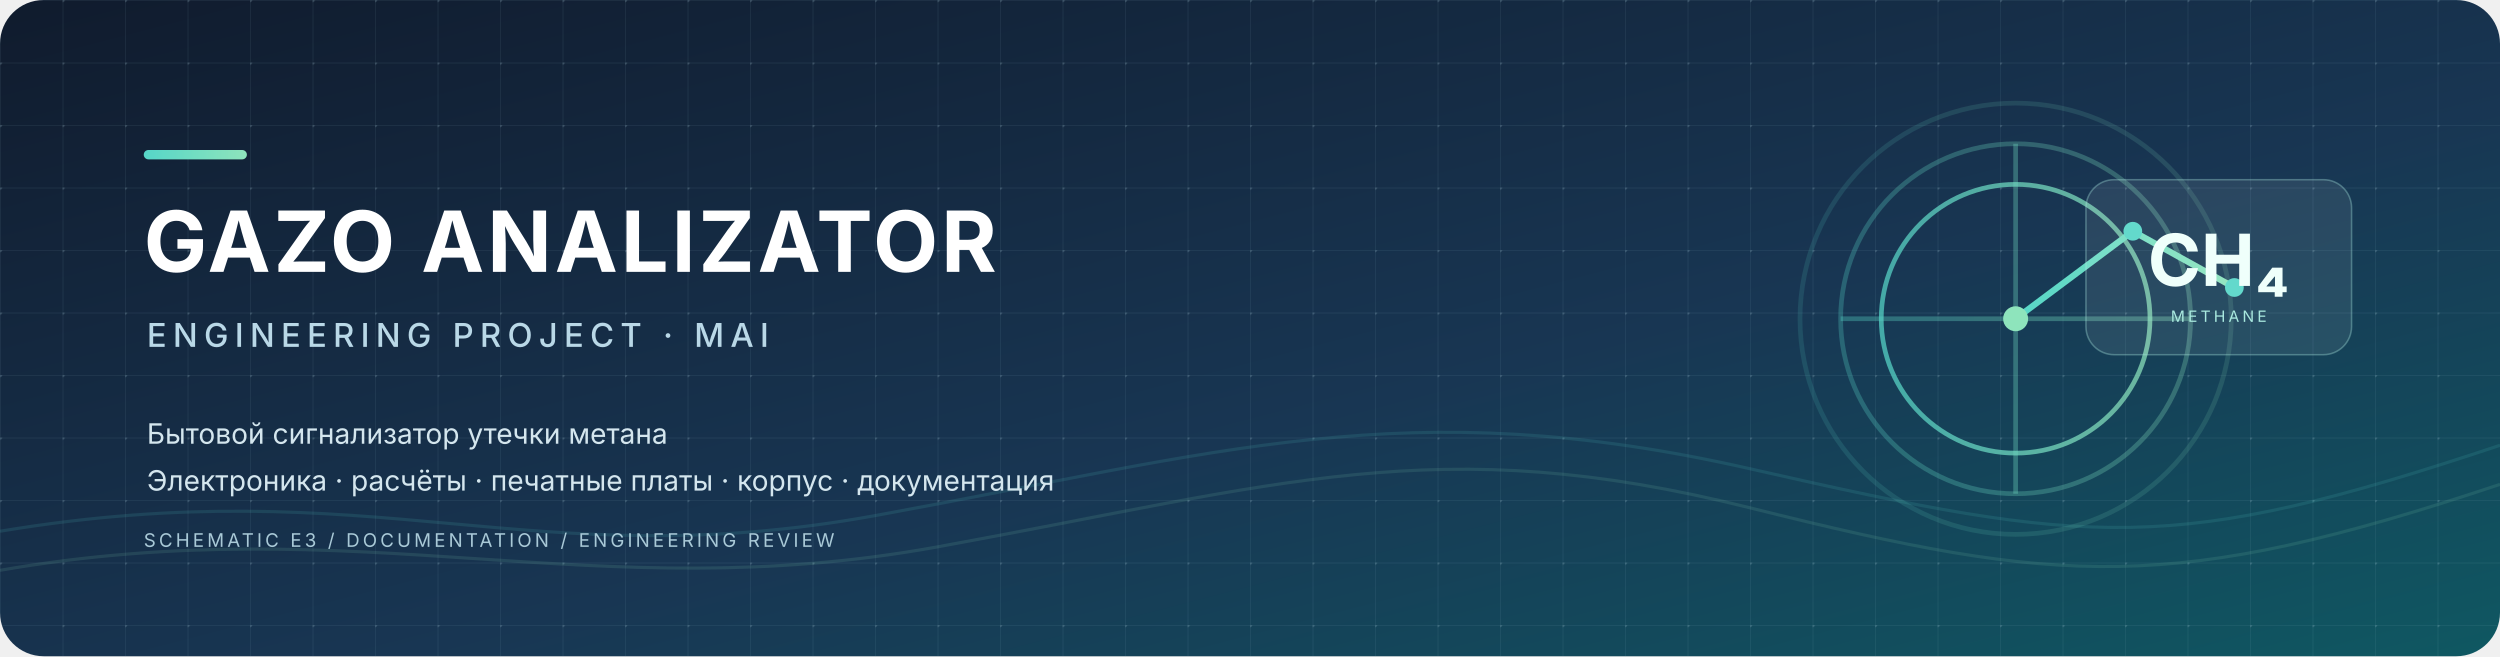
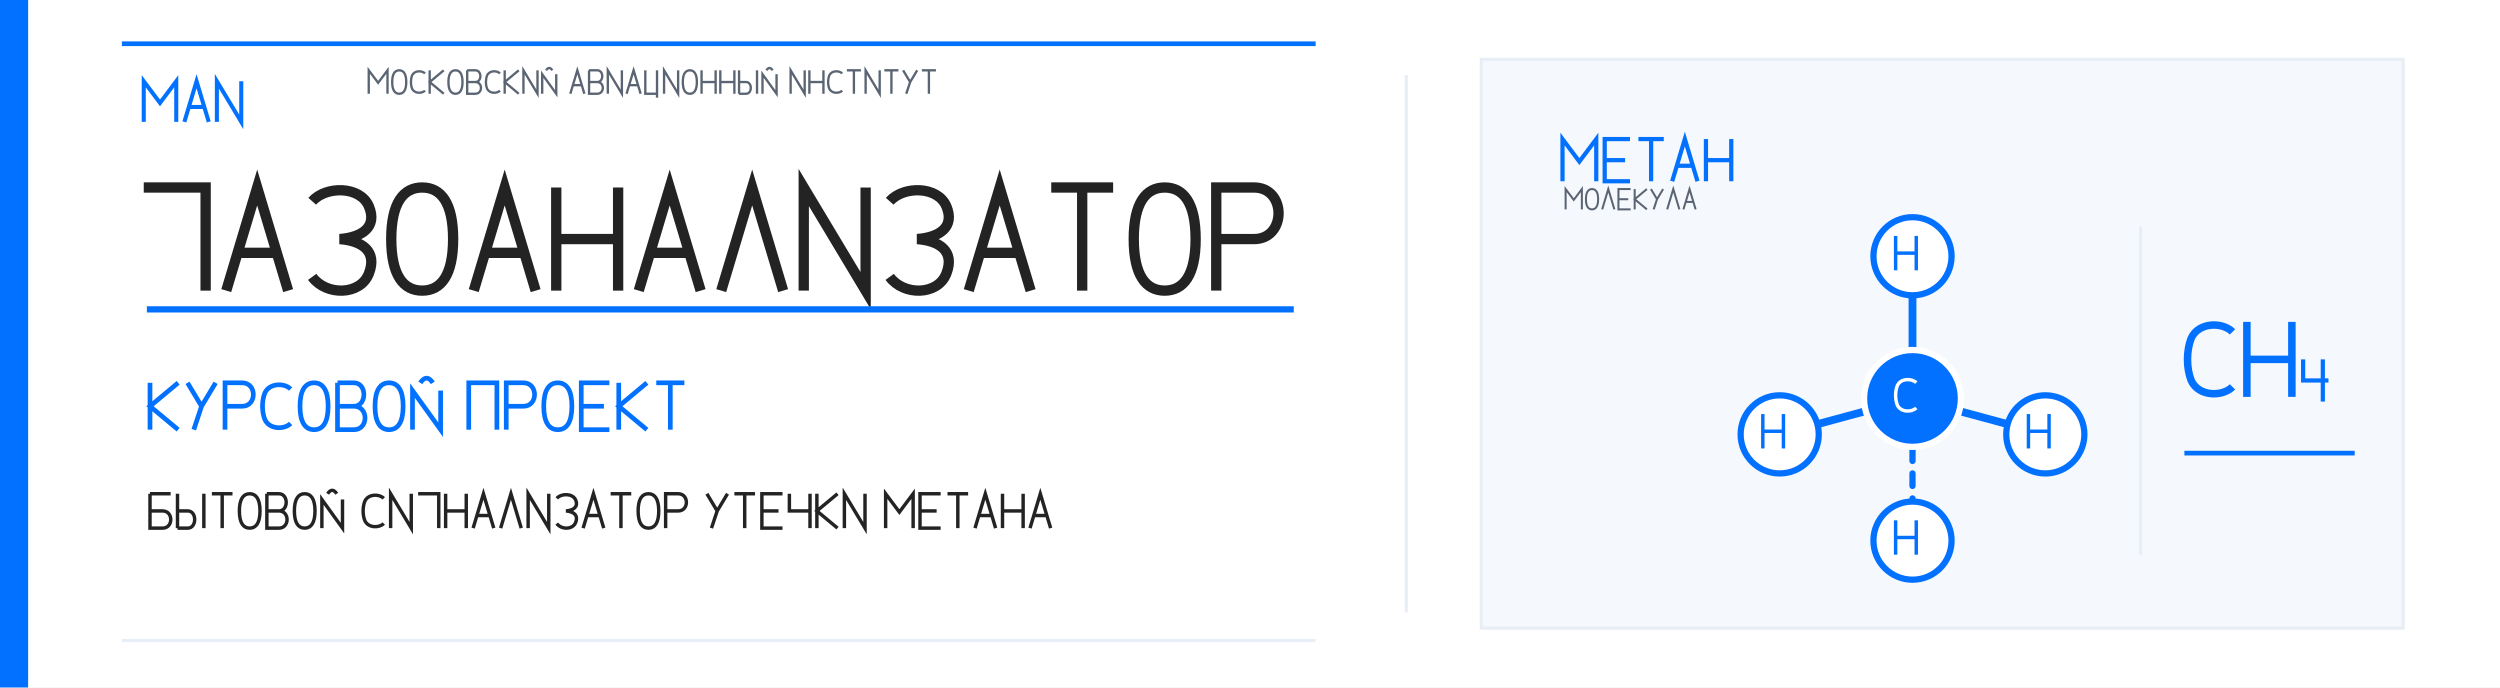
- <svg xmlns="http://www.w3.org/2000/svg" width="1600" height="420" viewBox="0 0 1600 420" role="img" aria-labelledby="title desc">
-   <defs>
-     <linearGradient id="bg" x1="0" y1="0" x2="1" y2="1">
-       <stop offset="0" stop-color="#101b2d" />
-       <stop offset="0.58" stop-color="#183653" />
-       <stop offset="1" stop-color="#0f5862" />
-     </linearGradient>
-     <linearGradient id="accent" x1="0" y1="0" x2="1" y2="0">
-       <stop offset="0" stop-color="#56d6c8" />
-       <stop offset="1" stop-color="#8ee4bc" />
-     </linearGradient>
-     <pattern id="grid" width="40" height="40" patternUnits="userSpaceOnUse">
-       <path d="M40 0H0V40" fill="none" stroke="#b7d8e8" stroke-opacity=".09" stroke-width="1" />
-       <circle cx="0" cy="0" r="1.5" fill="#b7d8e8" fill-opacity=".18" />
-     </pattern>
-   </defs>
-   <rect width="1600" height="420" rx="28" fill="url(#bg)" />
-   <rect width="1600" height="420" rx="28" fill="url(#grid)" />
-   <path d="M0 340 C240 300 340 370 560 330 S900 250 1120 300 S1390 355 1600 285" fill="none" stroke="#56d6c8" stroke-opacity=".13" stroke-width="2" />
-   <path d="M0 365 C230 325 380 390 600 350 S920 275 1120 325 S1390 380 1600 310" fill="none" stroke="#8ee4bc" stroke-opacity=".12" stroke-width="2" />
-   <g transform="translate(1120 72)" fill="none" stroke="url(#accent)" stroke-width="3">
-     <circle cx="170" cy="132" r="86" stroke-opacity=".72" />
-     <circle cx="170" cy="132" r="112" stroke-opacity=".28" />
-     <circle cx="170" cy="132" r="138" stroke-opacity=".14" />
-     <path d="M170 20V244M58 132H282" stroke-opacity=".34" />
-     <path d="M170 132 L245 76 L310 112" stroke-width="4" stroke-linecap="round" stroke-linejoin="round" />
-     <circle cx="170" cy="132" r="8" fill="#8ee4bc" stroke="none" />
-     <circle cx="245" cy="76" r="6" fill="#56d6c8" stroke="none" />
-     <circle cx="310" cy="112" r="6" fill="#56d6c8" stroke="none" />
+ <svg xmlns="http://www.w3.org/2000/svg" width="1600" height="440" viewBox="0 0 1600 440" role="img" aria-labelledby="title desc">
+   <rect width="1600" height="440" fill="#FFFFFF" />
+   <rect x="0" y="0" width="18" height="440" fill="#0271FF" />
+   <path d="M78 28 H842" stroke="#0271FF" stroke-width="3" />
+   <path d="M78 410 H842" stroke="#E8EEF6" stroke-width="2" />
+   <g transform="translate(92.00 52.00) scale(0.43333)" fill="none" stroke="#0271FF" stroke-width="6.000" stroke-linecap="butt" stroke-linejoin="miter">
+     <path d="M0 60 V0 L24 32 L48 0 V60" transform="translate(0.00 0)" />
+     <path d="M0 60 L18 0 L36 60 M7 38 H29" transform="translate(60.00 0)" />
+     <path d="M0 60 V0 L36 60 V0" transform="translate(108.00 0)" />
  </g>
-   <g transform="translate(1335 115)">
-     <rect width="170" height="112" rx="18" fill="#ffffff" fill-opacity=".08" stroke="#a9e9df" stroke-opacity=".35" />
-     <text x="85" y="68" text-anchor="middle" font-family="Inter,Segoe UI,Arial,sans-serif" font-size="46" font-weight="700" fill="#effffb">CH₄</text>
-     <text x="85" y="91" text-anchor="middle" font-family="Inter,Segoe UI,Arial,sans-serif" font-size="10" letter-spacing="2" fill="#a9e9df">METHANE</text>
+   <g transform="translate(236.00 45.00) scale(0.25)" fill="none" stroke="#5A6472" stroke-width="6.000" stroke-linecap="butt" stroke-linejoin="miter">
+     <path d="M0 60 V0 L24 32 L48 0 V60" transform="translate(0.00 0)" />
+     <path d="M18 0 C7 0 0 9 0 30 C0 51 7 60 18 60 C29 60 36 51 36 30 C36 9 29 0 18 0 Z" transform="translate(60.00 0)" />
+     <path d="M36 8 C28 0 9 0 3 13 C-1 23 -1 37 3 47 C9 60 28 60 36 52" transform="translate(108.00 0)" />
+     <path d="M0 0 V60 M36 0 L0 30 L36 60" transform="translate(156.00 0)" />
+     <path d="M18 0 C7 0 0 9 0 30 C0 51 7 60 18 60 C29 60 36 51 36 30 C36 9 29 0 18 0 Z" transform="translate(204.00 0)" />
+     <path d="M0 0 V60 H21 C40 60 40 30 21 30 H0 M21 30 C38 30 38 0 21 0 H0" transform="translate(252.00 0)" />
+     <path d="M36 8 C28 0 9 0 3 13 C-1 23 -1 37 3 47 C9 60 28 60 36 52" transform="translate(300.00 0)" />
+     <path d="M0 0 V60 M36 0 L0 30 L36 60" transform="translate(348.00 0)" />
+     <path d="M0 60 V0 L36 60 V0" transform="translate(396.00 0)" />
+     <path d="M0 60 V10 L36 60 V10 M10 0 Q18 -12 26 0" transform="translate(444.00 0)" />
+     <path d="M0 60 L18 0 L36 60 M7 38 H29" transform="translate(516.00 0)" />
+     <path d="M0 0 V60 H21 C40 60 40 30 21 30 H0 M21 30 C38 30 38 0 21 0 H0" transform="translate(564.00 0)" />
+     <path d="M0 60 V0 L36 60 V0" transform="translate(612.00 0)" />
+     <path d="M0 60 L18 0 L36 60 M7 38 H29" transform="translate(660.00 0)" />
+     <path d="M0 0 V60 H30 V0 M30 60 L30 70" transform="translate(708.00 0)" />
+     <path d="M0 60 V0 L36 60 V0" transform="translate(756.00 0)" />
+     <path d="M18 0 C7 0 0 9 0 30 C0 51 7 60 18 60 C29 60 36 51 36 30 C36 9 29 0 18 0 Z" transform="translate(804.00 0)" />
+     <path d="M0 0 V60 M36 0 V60 M0 30 H36" transform="translate(852.00 0)" />
+     <path d="M0 0 V60 M36 0 V60 M0 30 H36" transform="translate(900.00 0)" />
+     <path d="M0 0 V60 M0 30 H18 C34 30 34 60 18 60 H0 M46 0 V60" transform="translate(948.00 0)" />
+     <path d="M0 60 V10 L36 60 V10 M10 0 Q18 -12 26 0" transform="translate(1008.00 0)" />
+     <path d="M0 60 V0 L36 60 V0" transform="translate(1080.00 0)" />
+     <path d="M0 0 V60 M36 0 V60 M0 30 H36" transform="translate(1128.00 0)" />
+     <path d="M36 8 C28 0 9 0 3 13 C-1 23 -1 37 3 47 C9 60 28 60 36 52" transform="translate(1176.00 0)" />
+     <path d="M0 0 H36 M18 0 V60" transform="translate(1224.00 0)" />
+     <path d="M0 60 V0 L36 60 V0" transform="translate(1272.00 0)" />
+     <path d="M0 0 H36 M18 0 V60" transform="translate(1320.00 0)" />
+     <path d="M0 0 L18 30 L36 0 M18 30 L8 60" transform="translate(1368.00 0)" />
+     <path d="M0 0 H36 M18 0 V60" transform="translate(1416.00 0)" />
  </g>
-   <g transform="translate(92 96)">
-     <rect width="66" height="6" rx="3" fill="url(#accent)" />
-     <text x="0" y="78" font-family="Inter,Segoe UI,Arial,sans-serif" font-size="54" font-weight="750" letter-spacing="2" fill="#ffffff">GAZO ANALIZATOR</text>
-     <text x="2" y="126" font-family="Inter,Segoe UI,Arial,sans-serif" font-size="21" font-weight="500" letter-spacing="4" fill="#b9d8e7">ENGINEERING PROJECT · MAI</text>
-     <text x="2" y="188" font-family="Inter,Segoe UI,Arial,sans-serif" font-size="18" fill="#d4e6ee">Бытовой сигнализатор утечки метана</text>
-     <text x="2" y="218" font-family="Inter,Segoe UI,Arial,sans-serif" font-size="18" fill="#d4e6ee">Электроника · расчёты · печатные платы · корпус · документация</text>
+   <g transform="translate(92.00 120.00) scale(1.1)" fill="none" stroke="#232323" stroke-width="6.000" stroke-linecap="butt" stroke-linejoin="miter">
+     <path d="M0 0 H36 V60" transform="translate(0.00 0)" />
+     <path d="M0 60 L18 0 L36 60 M7 38 H29" transform="translate(48.00 0)" />
+     <path d="M2 8 C10 -1 30 -1 35 11 C40 23 31 29 18 30 C31 31 40 37 35 50 C30 63 10 63 2 52" transform="translate(96.00 0)" />
+     <path d="M18 0 C7 0 0 9 0 30 C0 51 7 60 18 60 C29 60 36 51 36 30 C36 9 29 0 18 0 Z" transform="translate(144.00 0)" />
+     <path d="M0 60 L18 0 L36 60 M7 38 H29" transform="translate(192.00 0)" />
+     <path d="M0 0 V60 M36 0 V60 M0 30 H36" transform="translate(240.00 0)" />
+     <path d="M0 60 L18 0 L36 60 M7 38 H29" transform="translate(288.00 0)" />
+     <path d="M0 60 L18 0 L36 60" transform="translate(336.00 0)" />
+     <path d="M0 60 V0 L36 60 V0" transform="translate(384.00 0)" />
+     <path d="M2 8 C10 -1 30 -1 35 11 C40 23 31 29 18 30 C31 31 40 37 35 50 C30 63 10 63 2 52" transform="translate(432.00 0)" />
+     <path d="M0 60 L18 0 L36 60 M7 38 H29" transform="translate(480.00 0)" />
+     <path d="M0 0 H36 M18 0 V60" transform="translate(528.00 0)" />
+     <path d="M18 0 C7 0 0 9 0 30 C0 51 7 60 18 60 C29 60 36 51 36 30 C36 9 29 0 18 0 Z" transform="translate(576.00 0)" />
+     <path d="M0 60 V0 H22 C41 0 41 30 22 30 H0" transform="translate(624.00 0)" />
  </g>
-   <g transform="translate(92 350)" font-family="Inter,Segoe UI,Arial,sans-serif" font-size="12" letter-spacing="2" fill="#a9c9d7">
-     <text x="0" y="0">SCHEMATIC E3 / DOCUMENTATION / ENGINEERING REVIEW</text>
-     <path d="M590 -5 H980" stroke="url(#accent)" stroke-width="2" stroke-linecap="round" />
+   <path d="M94 198 H828.0" stroke="#0271FF" stroke-width="4" />
+   <g transform="translate(96.00 245.00) scale(0.5)" fill="none" stroke="#0271FF" stroke-width="6.000" stroke-linecap="butt" stroke-linejoin="miter">
+     <path d="M0 0 V60 M36 0 L0 30 L36 60" transform="translate(0.00 0)" />
+     <path d="M0 0 L18 30 L36 0 M18 30 L8 60" transform="translate(48.00 0)" />
+     <path d="M0 60 V0 H22 C41 0 41 30 22 30 H0" transform="translate(96.00 0)" />
+     <path d="M36 8 C28 0 9 0 3 13 C-1 23 -1 37 3 47 C9 60 28 60 36 52" transform="translate(144.00 0)" />
+     <path d="M18 0 C7 0 0 9 0 30 C0 51 7 60 18 60 C29 60 36 51 36 30 C36 9 29 0 18 0 Z" transform="translate(192.00 0)" />
+     <path d="M0 0 V60 H21 C40 60 40 30 21 30 H0 M21 30 C38 30 38 0 21 0 H0" transform="translate(240.00 0)" />
+     <path d="M18 0 C7 0 0 9 0 30 C0 51 7 60 18 60 C29 60 36 51 36 30 C36 9 29 0 18 0 Z" transform="translate(288.00 0)" />
+     <path d="M0 60 V10 L36 60 V10 M10 0 Q18 -12 26 0" transform="translate(336.00 0)" />
+     <path d="M0 60 V0 H36 V60" transform="translate(408.00 0)" />
+     <path d="M0 60 V0 H22 C41 0 41 30 22 30 H0" transform="translate(456.00 0)" />
+     <path d="M18 0 C7 0 0 9 0 30 C0 51 7 60 18 60 C29 60 36 51 36 30 C36 9 29 0 18 0 Z" transform="translate(504.00 0)" />
+     <path d="M36 0 H0 V60 H36 M0 30 H29" transform="translate(552.00 0)" />
+     <path d="M0 0 V60 M36 0 L0 30 L36 60" transform="translate(600.00 0)" />
+     <path d="M0 0 H36 M18 0 V60" transform="translate(648.00 0)" />
  </g>
+   <g transform="translate(96.00 316.00) scale(0.36667)" fill="none" stroke="#232323" stroke-width="6.000" stroke-linecap="butt" stroke-linejoin="miter">
+     <path d="M0 0 H36 M0 0 V60 H22 C41 60 41 30 22 30 H0" transform="translate(0.00 0)" />
+     <path d="M0 0 V60 M0 30 H18 C34 30 34 60 18 60 H0 M46 0 V60" transform="translate(48.00 0)" />
+     <path d="M0 0 H36 M18 0 V60" transform="translate(108.00 0)" />
+     <path d="M18 0 C7 0 0 9 0 30 C0 51 7 60 18 60 C29 60 36 51 36 30 C36 9 29 0 18 0 Z" transform="translate(156.00 0)" />
+     <path d="M0 0 V60 H21 C40 60 40 30 21 30 H0 M21 30 C38 30 38 0 21 0 H0" transform="translate(204.00 0)" />
+     <path d="M18 0 C7 0 0 9 0 30 C0 51 7 60 18 60 C29 60 36 51 36 30 C36 9 29 0 18 0 Z" transform="translate(252.00 0)" />
+     <path d="M0 60 V10 L36 60 V10 M10 0 Q18 -12 26 0" transform="translate(300.00 0)" />
+     <path d="M36 8 C28 0 9 0 3 13 C-1 23 -1 37 3 47 C9 60 28 60 36 52" transform="translate(372.00 0)" />
+     <path d="M0 60 V0 L36 60 V0" transform="translate(420.00 0)" />
+     <path d="M0 0 H36 V60" transform="translate(468.00 0)" />
+     <path d="M0 0 V60 M36 0 V60 M0 30 H36" transform="translate(516.00 0)" />
+     <path d="M0 60 L18 0 L36 60 M7 38 H29" transform="translate(564.00 0)" />
+     <path d="M0 60 L18 0 L36 60" transform="translate(612.00 0)" />
+     <path d="M0 60 V0 L36 60 V0" transform="translate(660.00 0)" />
+     <path d="M2 8 C10 -1 30 -1 35 11 C40 23 31 29 18 30 C31 31 40 37 35 50 C30 63 10 63 2 52" transform="translate(708.00 0)" />
+     <path d="M0 60 L18 0 L36 60 M7 38 H29" transform="translate(756.00 0)" />
+     <path d="M0 0 H36 M18 0 V60" transform="translate(804.00 0)" />
+     <path d="M18 0 C7 0 0 9 0 30 C0 51 7 60 18 60 C29 60 36 51 36 30 C36 9 29 0 18 0 Z" transform="translate(852.00 0)" />
+     <path d="M0 60 V0 H22 C41 0 41 30 22 30 H0" transform="translate(900.00 0)" />
+     <path d="M0 0 L18 30 L36 0 M18 30 L8 60" transform="translate(972.00 0)" />
+     <path d="M0 0 H36 M18 0 V60" transform="translate(1020.00 0)" />
+     <path d="M36 0 H0 V60 H36 M0 30 H29" transform="translate(1068.00 0)" />
+     <path d="M0 0 V30 H36 V0 M36 30 V60" transform="translate(1116.00 0)" />
+     <path d="M0 0 V60 M36 0 L0 30 L36 60" transform="translate(1164.00 0)" />
+     <path d="M0 60 V0 L36 60 V0" transform="translate(1212.00 0)" />
+     <path d="M0 60 V0 L24 32 L48 0 V60" transform="translate(1284.00 0)" />
+     <path d="M36 0 H0 V60 H36 M0 30 H29" transform="translate(1344.00 0)" />
+     <path d="M0 0 H36 M18 0 V60" transform="translate(1392.00 0)" />
+     <path d="M0 60 L18 0 L36 60 M7 38 H29" transform="translate(1440.00 0)" />
+     <path d="M0 0 V60 M36 0 V60 M0 30 H36" transform="translate(1488.00 0)" />
+     <path d="M0 60 L18 0 L36 60 M7 38 H29" transform="translate(1536.00 0)" />
+   </g>
+   <path d="M900 48 V392" stroke="#E8EEF6" stroke-width="2" />
+   <rect x="948" y="38" width="590" height="364" fill="#F5F8FC" stroke="#E8EEF6" stroke-width="2" />
+   <g transform="translate(1000.00 89.00) scale(0.45)" fill="none" stroke="#0271FF" stroke-width="6.000" stroke-linecap="butt" stroke-linejoin="miter">
+     <path d="M0 60 V0 L24 32 L48 0 V60" transform="translate(0.00 0)" />
+     <path d="M36 0 H0 V60 H36 M0 30 H29" transform="translate(60.00 0)" />
+     <path d="M0 0 H36 M18 0 V60" transform="translate(108.00 0)" />
+     <path d="M0 60 L18 0 L36 60 M7 38 H29" transform="translate(156.00 0)" />
+     <path d="M0 0 V60 M36 0 V60 M0 30 H36" transform="translate(204.00 0)" />
+   </g>
+   <g transform="translate(1002.00 121.00) scale(0.21667)" fill="none" stroke="#5A6472" stroke-width="6.000" stroke-linecap="butt" stroke-linejoin="miter">
+     <path d="M0 60 V0 L24 32 L48 0 V60" transform="translate(0.00 0)" />
+     <path d="M18 0 C7 0 0 9 0 30 C0 51 7 60 18 60 C29 60 36 51 36 30 C36 9 29 0 18 0 Z" transform="translate(60.00 0)" />
+     <path d="M0 60 L18 0 L36 60" transform="translate(108.00 0)" />
+     <path d="M36 0 H0 V60 H36 M0 30 H29" transform="translate(156.00 0)" />
+     <path d="M0 0 V60 M36 0 L0 30 L36 60" transform="translate(204.00 0)" />
+     <path d="M0 0 L18 30 L36 0 M18 30 L8 60" transform="translate(252.00 0)" />
+     <path d="M0 60 L18 0 L36 60" transform="translate(300.00 0)" />
+     <path d="M0 60 L18 0 L36 60 M7 38 H29" transform="translate(348.00 0)" />
+   </g>
+   <path d="M1224 255 L1224 164" stroke="#0271FF" stroke-width="5" stroke-linecap="round" />
+   <path d="M1224 255 L1139 278" stroke="#0271FF" stroke-width="5" stroke-linecap="round" />
+   <path d="M1224 255 L1309 278" stroke="#0271FF" stroke-width="5" stroke-linecap="round" />
+   <path d="M1224 255 L1224 346" stroke="#0271FF" stroke-width="4" stroke-dasharray="8 8" stroke-linecap="round" />
+   <circle cx="1224" cy="164" r="25" fill="#FFFFFF" stroke="#0271FF" stroke-width="4" />
+   <g transform="translate(1213.20 151.00) scale(0.36667)" fill="none" stroke="#0271FF" stroke-width="6.000" stroke-linecap="butt" stroke-linejoin="miter">
+     <path d="M0 0 V60 M36 0 V60 M0 30 H36" transform="translate(0.00 0)" />
+   </g>
+   <circle cx="1139" cy="278" r="25" fill="#FFFFFF" stroke="#0271FF" stroke-width="4" />
+   <g transform="translate(1128.20 265.00) scale(0.36667)" fill="none" stroke="#0271FF" stroke-width="6.000" stroke-linecap="butt" stroke-linejoin="miter">
+     <path d="M0 0 V60 M36 0 V60 M0 30 H36" transform="translate(0.00 0)" />
+   </g>
+   <circle cx="1309" cy="278" r="25" fill="#FFFFFF" stroke="#0271FF" stroke-width="4" />
+   <g transform="translate(1298.20 265.00) scale(0.36667)" fill="none" stroke="#0271FF" stroke-width="6.000" stroke-linecap="butt" stroke-linejoin="miter">
+     <path d="M0 0 V60 M36 0 V60 M0 30 H36" transform="translate(0.00 0)" />
+   </g>
+   <circle cx="1224" cy="346" r="25" fill="#FFFFFF" stroke="#0271FF" stroke-width="4" />
+   <g transform="translate(1213.20 333.00) scale(0.36667)" fill="none" stroke="#0271FF" stroke-width="6.000" stroke-linecap="butt" stroke-linejoin="miter">
+     <path d="M0 0 V60 M36 0 V60 M0 30 H36" transform="translate(0.00 0)" />
+   </g>
+   <circle cx="1224" cy="255" r="31" fill="#0271FF" stroke="#FFFFFF" stroke-width="4" />
+   <g transform="translate(1213.20 242.00) scale(0.36667)" fill="none" stroke="#FFFFFF" stroke-width="6.000" stroke-linecap="butt" stroke-linejoin="miter">
+     <path d="M36 8 C28 0 9 0 3 13 C-1 23 -1 37 3 47 C9 60 28 60 36 52" transform="translate(0.00 0)" />
+   </g>
+   <path d="M1370 145 V355" stroke="#E8EEF6" stroke-width="2" />
+   <g transform="translate(1400.00 206.00) scale(0.8)" fill="none" stroke="#0271FF" stroke-width="6.000" stroke-linecap="butt" stroke-linejoin="miter">
+     <path d="M36 8 C28 0 9 0 3 13 C-1 23 -1 37 3 47 C9 60 28 60 36 52" transform="translate(0.00 0)" />
+   </g>
+   <g transform="translate(1438.00 206.00) scale(0.8)" fill="none" stroke="#0271FF" stroke-width="6.000" stroke-linecap="butt" stroke-linejoin="miter">
+     <path d="M0 0 V60 M36 0 V60 M0 30 H36" transform="translate(0.00 0)" />
+   </g>
+   <g transform="translate(1474.00 230.00) scale(0.45)" fill="none" stroke="#0271FF" stroke-width="6.000" stroke-linecap="butt" stroke-linejoin="miter">
+     <path d="M0 0 L0 30 H36 M28 0 V60" transform="translate(0.00 0)" />
+   </g>
+   <path d="M1398 290 H1507" stroke="#0271FF" stroke-width="3" />
</svg>
